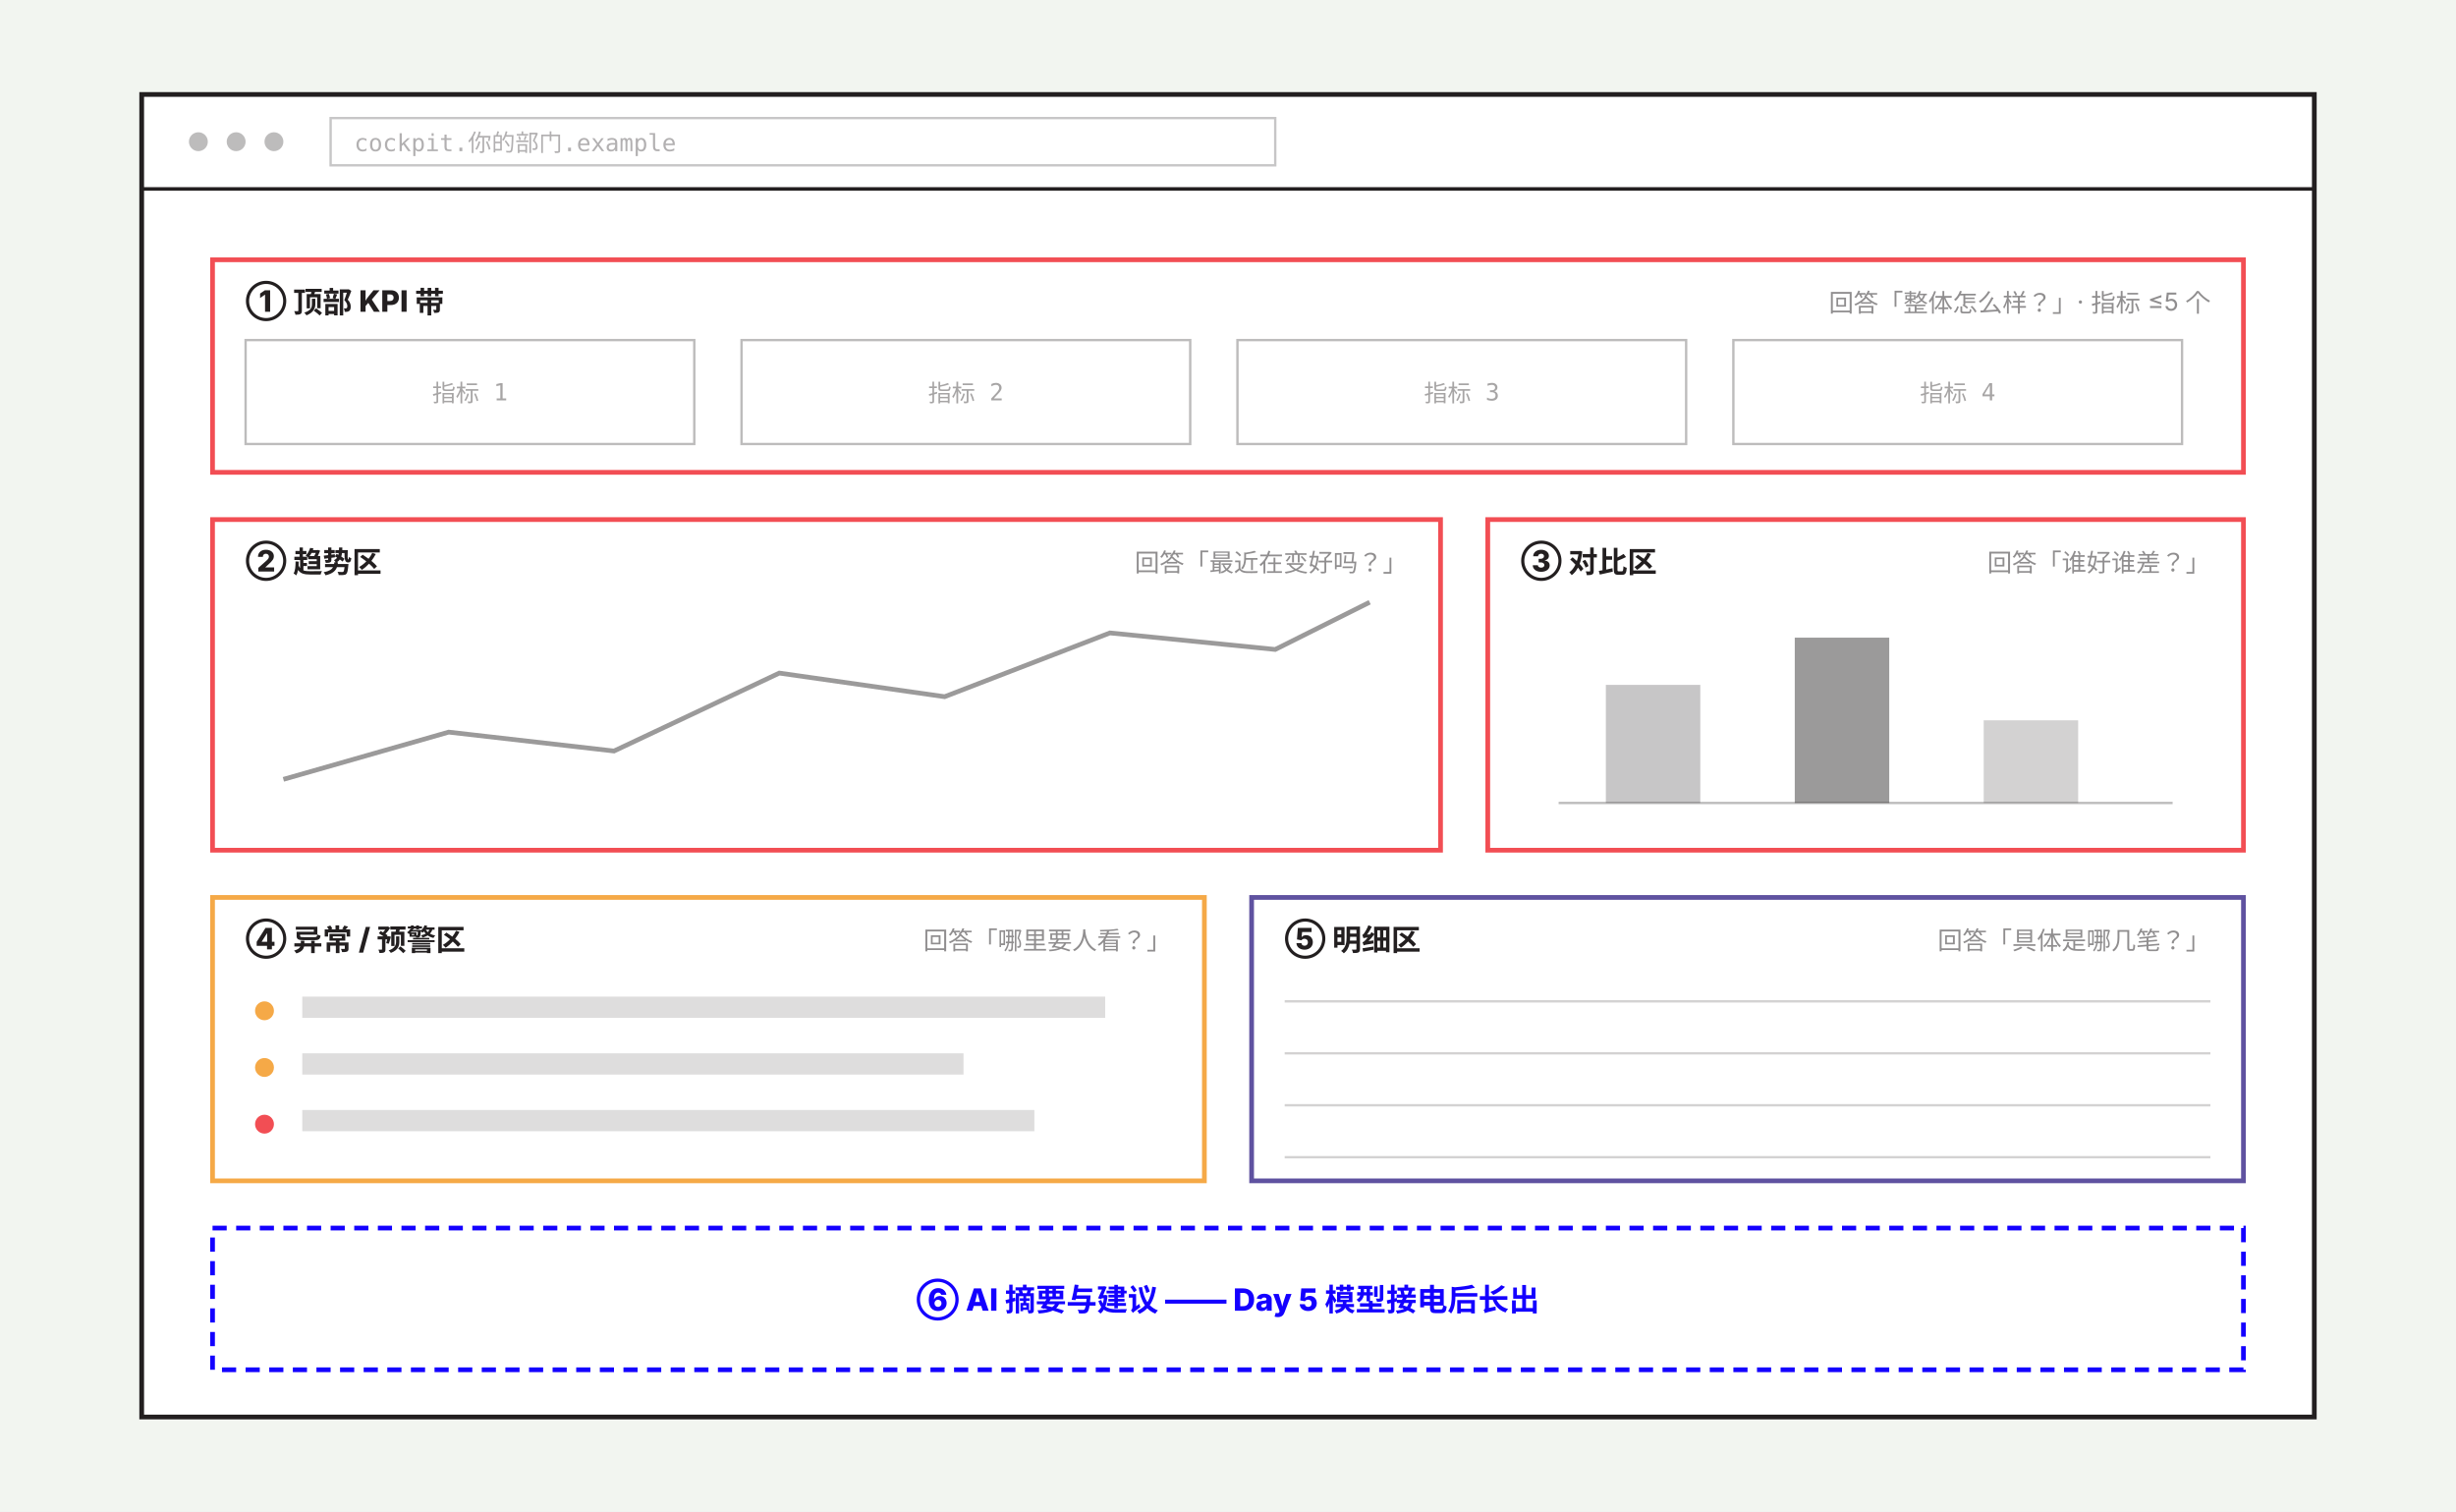
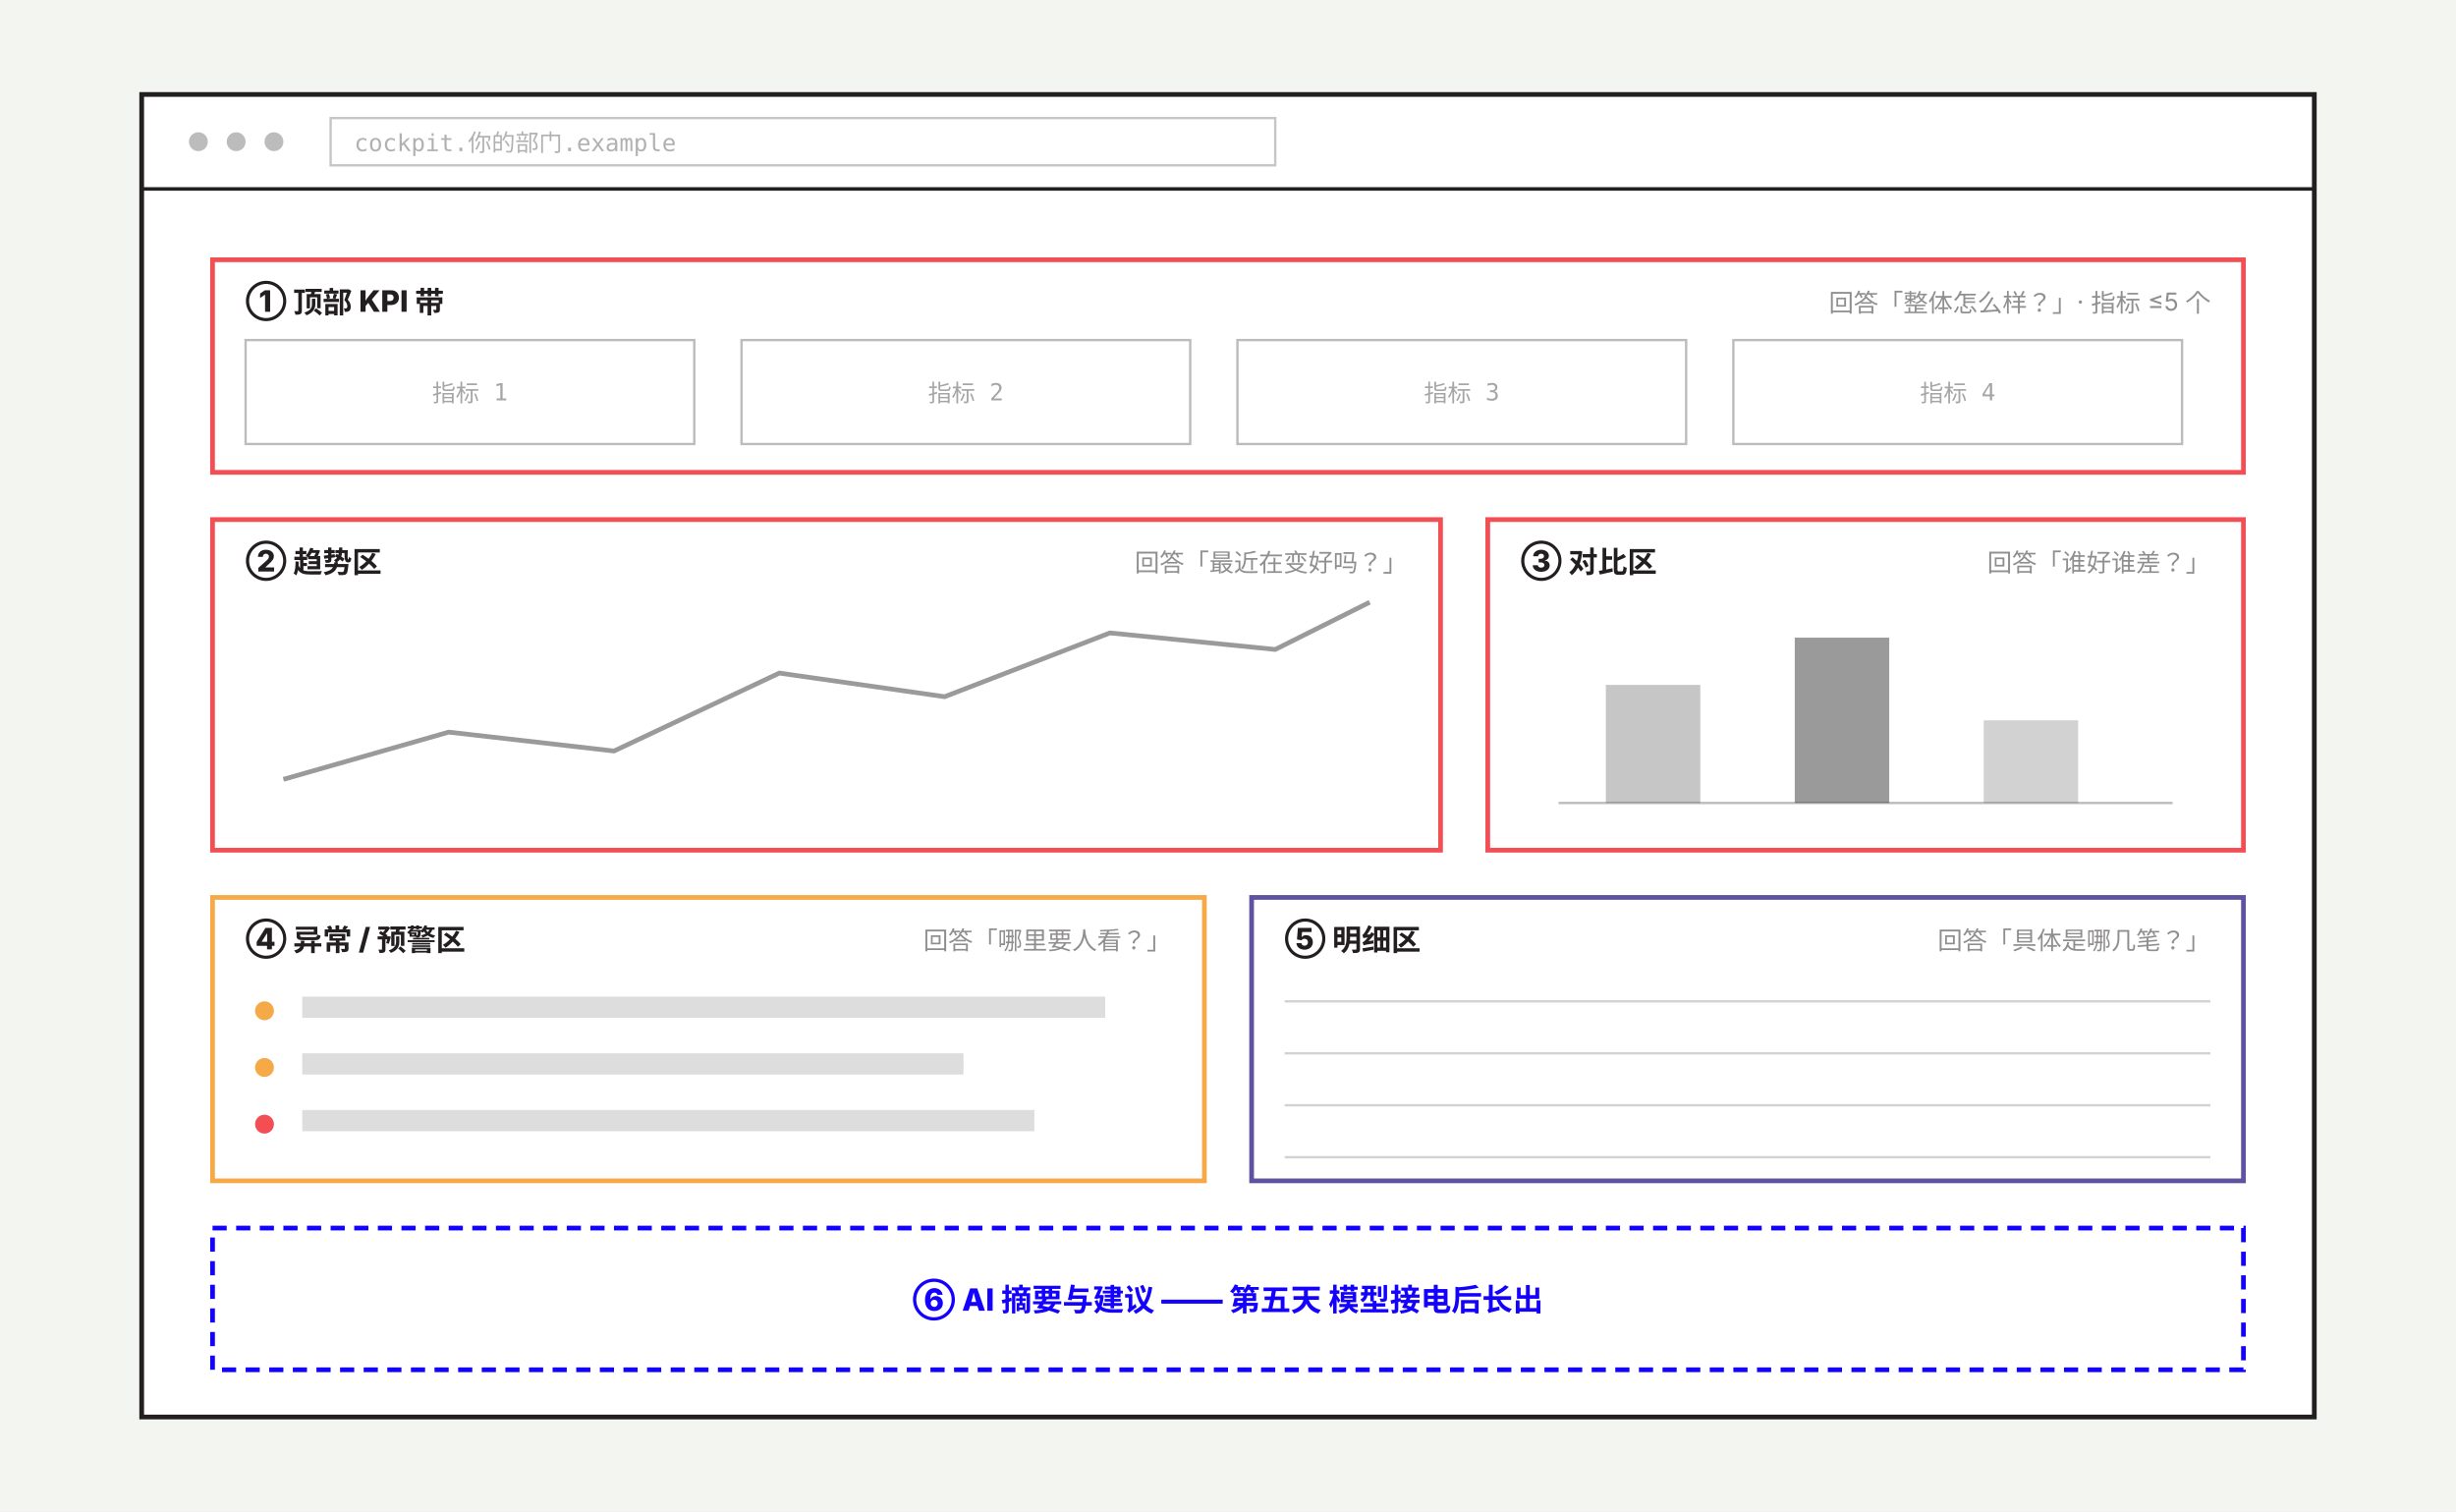
<svg xmlns="http://www.w3.org/2000/svg" viewBox="0 0 1040 640" font-family="-apple-system,BlinkMacSystemFont,'PingFang SC','Hiragino Sans GB','Microsoft YaHei',sans-serif" role="img" aria-label="驾驶舱五区块骨架">
  <rect width="1040" height="640" fill="#f2f5f0" />
  <rect x="60" y="40" width="920" height="560" fill="#ffffff" stroke="#231f20" stroke-width="2" />
  <line x1="60" y1="80" x2="980" y2="80" stroke="#231f20" stroke-width="1.5" />
  <circle cx="84" cy="60" r="4" fill="rgba(35,31,32,.3)" />
  <circle cx="100" cy="60" r="4" fill="rgba(35,31,32,.3)" />
  <circle cx="116" cy="60" r="4" fill="rgba(35,31,32,.3)" />
  <rect x="140" y="50" width="400" height="20" fill="none" stroke="rgba(35,31,32,.25)" />
  <text x="150" y="64" font-size="10" fill="rgba(35,31,32,.35)" style="font-family:'SF Mono',Menlo,monospace">cockpit.你的部门.example</text>
  <rect x="90" y="110" width="860" height="90" fill="none" stroke="#f24e54" stroke-width="2" />
  <text x="104" y="132" font-size="12.5" font-weight="800" fill="#231f20">① 顶部 KPI 带</text>
  <text x="936" y="132" text-anchor="end" font-size="10.5" fill="rgba(35,31,32,.5)">回答「整体怎么样？」· 指标 ≤5 个</text>
  <g fill="none" stroke="rgba(35,31,32,.3)">
    <rect x="104" y="144" width="190" height="44" />
    <rect x="314" y="144" width="190" height="44" />
    <rect x="524" y="144" width="190" height="44" />
    <rect x="734" y="144" width="190" height="44" />
  </g>
  <g font-size="10" fill="rgba(35,31,32,.4)" style="font-family:'SF Mono',Menlo,monospace">
    <text x="199" y="170" text-anchor="middle">指标 1</text>
    <text x="409" y="170" text-anchor="middle">指标 2</text>
    <text x="619" y="170" text-anchor="middle">指标 3</text>
    <text x="829" y="170" text-anchor="middle">指标 4</text>
  </g>
  <rect x="90" y="220" width="520" height="140" fill="none" stroke="#f24e54" stroke-width="2" />
  <text x="104" y="242" font-size="12.5" font-weight="800" fill="#231f20">② 趋势区</text>
  <text x="596" y="242" text-anchor="end" font-size="10.5" fill="rgba(35,31,32,.5)">回答「最近在变好吗？」</text>
  <polyline points="120,330 190,310 260,318 330,285 400,295 470,268 540,275 580,255" fill="none" stroke="rgba(35,31,32,.45)" stroke-width="2" />
  <rect x="630" y="220" width="320" height="140" fill="none" stroke="#f24e54" stroke-width="2" />
  <text x="644" y="242" font-size="12.5" font-weight="800" fill="#231f20">③ 对比区</text>
  <text x="936" y="242" text-anchor="end" font-size="10.5" fill="rgba(35,31,32,.5)">回答「谁好谁差？」</text>
  <rect x="680" y="290" width="40" height="50" fill="rgba(35,31,32,.25)" />
  <rect x="760" y="270" width="40" height="70" fill="rgba(35,31,32,.45)" />
  <rect x="840" y="305" width="40" height="35" fill="rgba(35,31,32,.2)" />
  <line x1="660" y1="340" x2="920" y2="340" stroke="rgba(35,31,32,.3)" />
  <rect x="90" y="380" width="420" height="120" fill="none" stroke="#f5a947" stroke-width="2" />
  <text x="104" y="402" font-size="12.5" font-weight="800" fill="#231f20">④ 异常 / 预警区</text>
  <text x="496" y="402" text-anchor="end" font-size="10.5" fill="rgba(35,31,32,.5)">回答「哪里要人看？」</text>
  <g>
    <circle cx="112" cy="428" r="4" fill="#f5a947" />
    <rect x="128" y="422" width="340" height="9" fill="rgba(35,31,32,.15)" />
    <circle cx="112" cy="452" r="4" fill="#f5a947" />
    <rect x="128" y="446" width="280" height="9" fill="rgba(35,31,32,.15)" />
    <circle cx="112" cy="476" r="4" fill="#f24e54" />
    <rect x="128" y="470" width="310" height="9" fill="rgba(35,31,32,.15)" />
  </g>
  <rect x="530" y="380" width="420" height="120" fill="none" stroke="#5f52a0" stroke-width="2" />
  <text x="544" y="402" font-size="12.5" font-weight="800" fill="#231f20">⑤ 明细区</text>
  <text x="936" y="402" text-anchor="end" font-size="10.5" fill="rgba(35,31,32,.5)">回答「具体是哪几笔？」</text>
  <g stroke="rgba(35,31,32,.2)">
    <line x1="544" y1="424" x2="936" y2="424" />
    <line x1="544" y1="446" x2="936" y2="446" />
    <line x1="544" y1="468" x2="936" y2="468" />
    <line x1="544" y1="490" x2="936" y2="490" />
  </g>
  <rect x="90" y="520" width="860" height="60" fill="none" stroke="#1400ff" stroke-width="2" stroke-dasharray="6 4" />
-   <text x="520" y="555" text-anchor="middle" font-size="13" font-weight="800" fill="#1400ff">⑥ AI 摘要与建议 —— Day 5 模型接电后长出</text>
+   <text x="520" y="555" text-anchor="middle" font-size="13" font-weight="800" fill="#1400ff">⑥ AI 摘要与建议 —— 第五天 模型接电后长出</text>
</svg>
